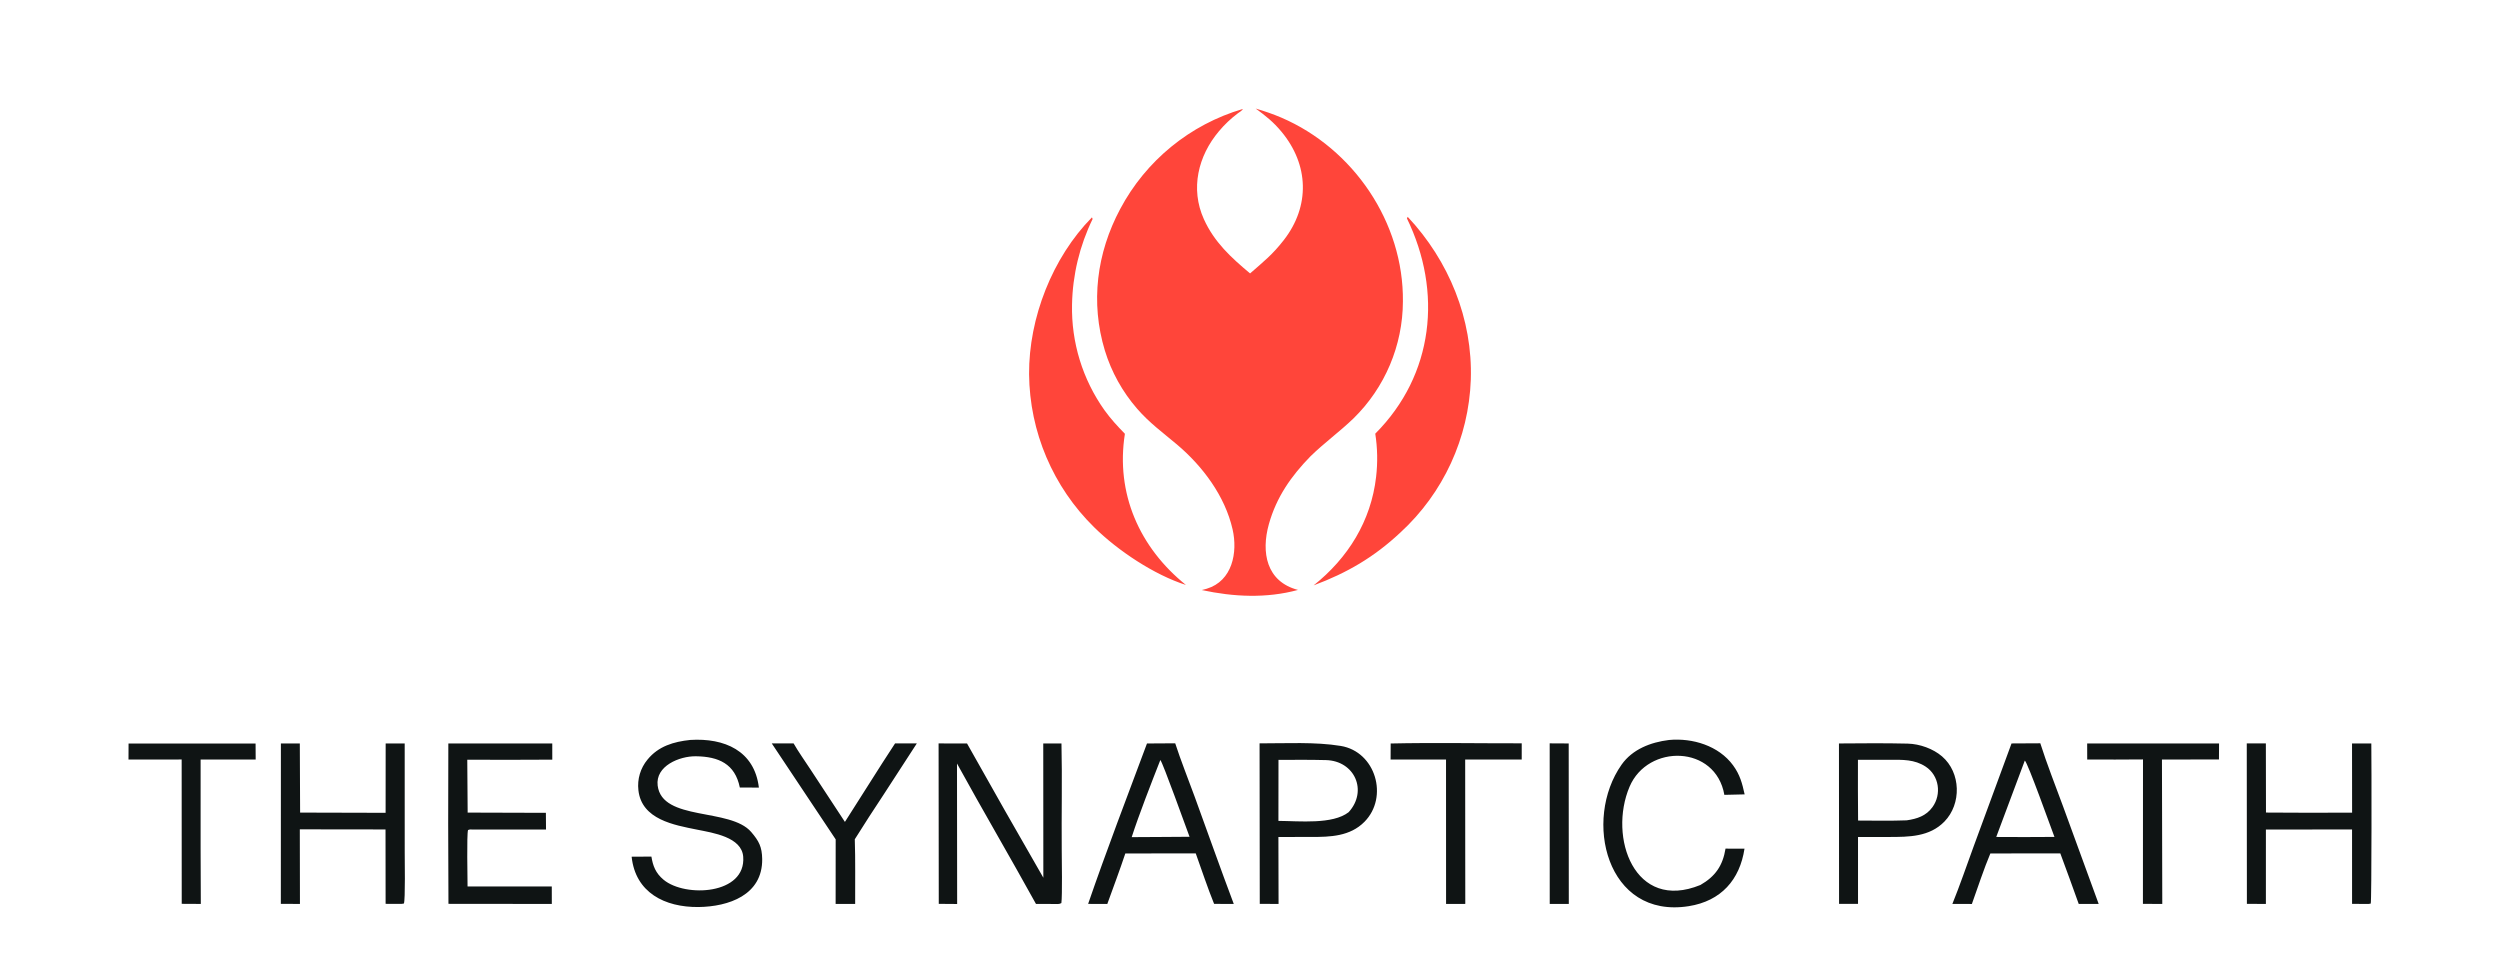
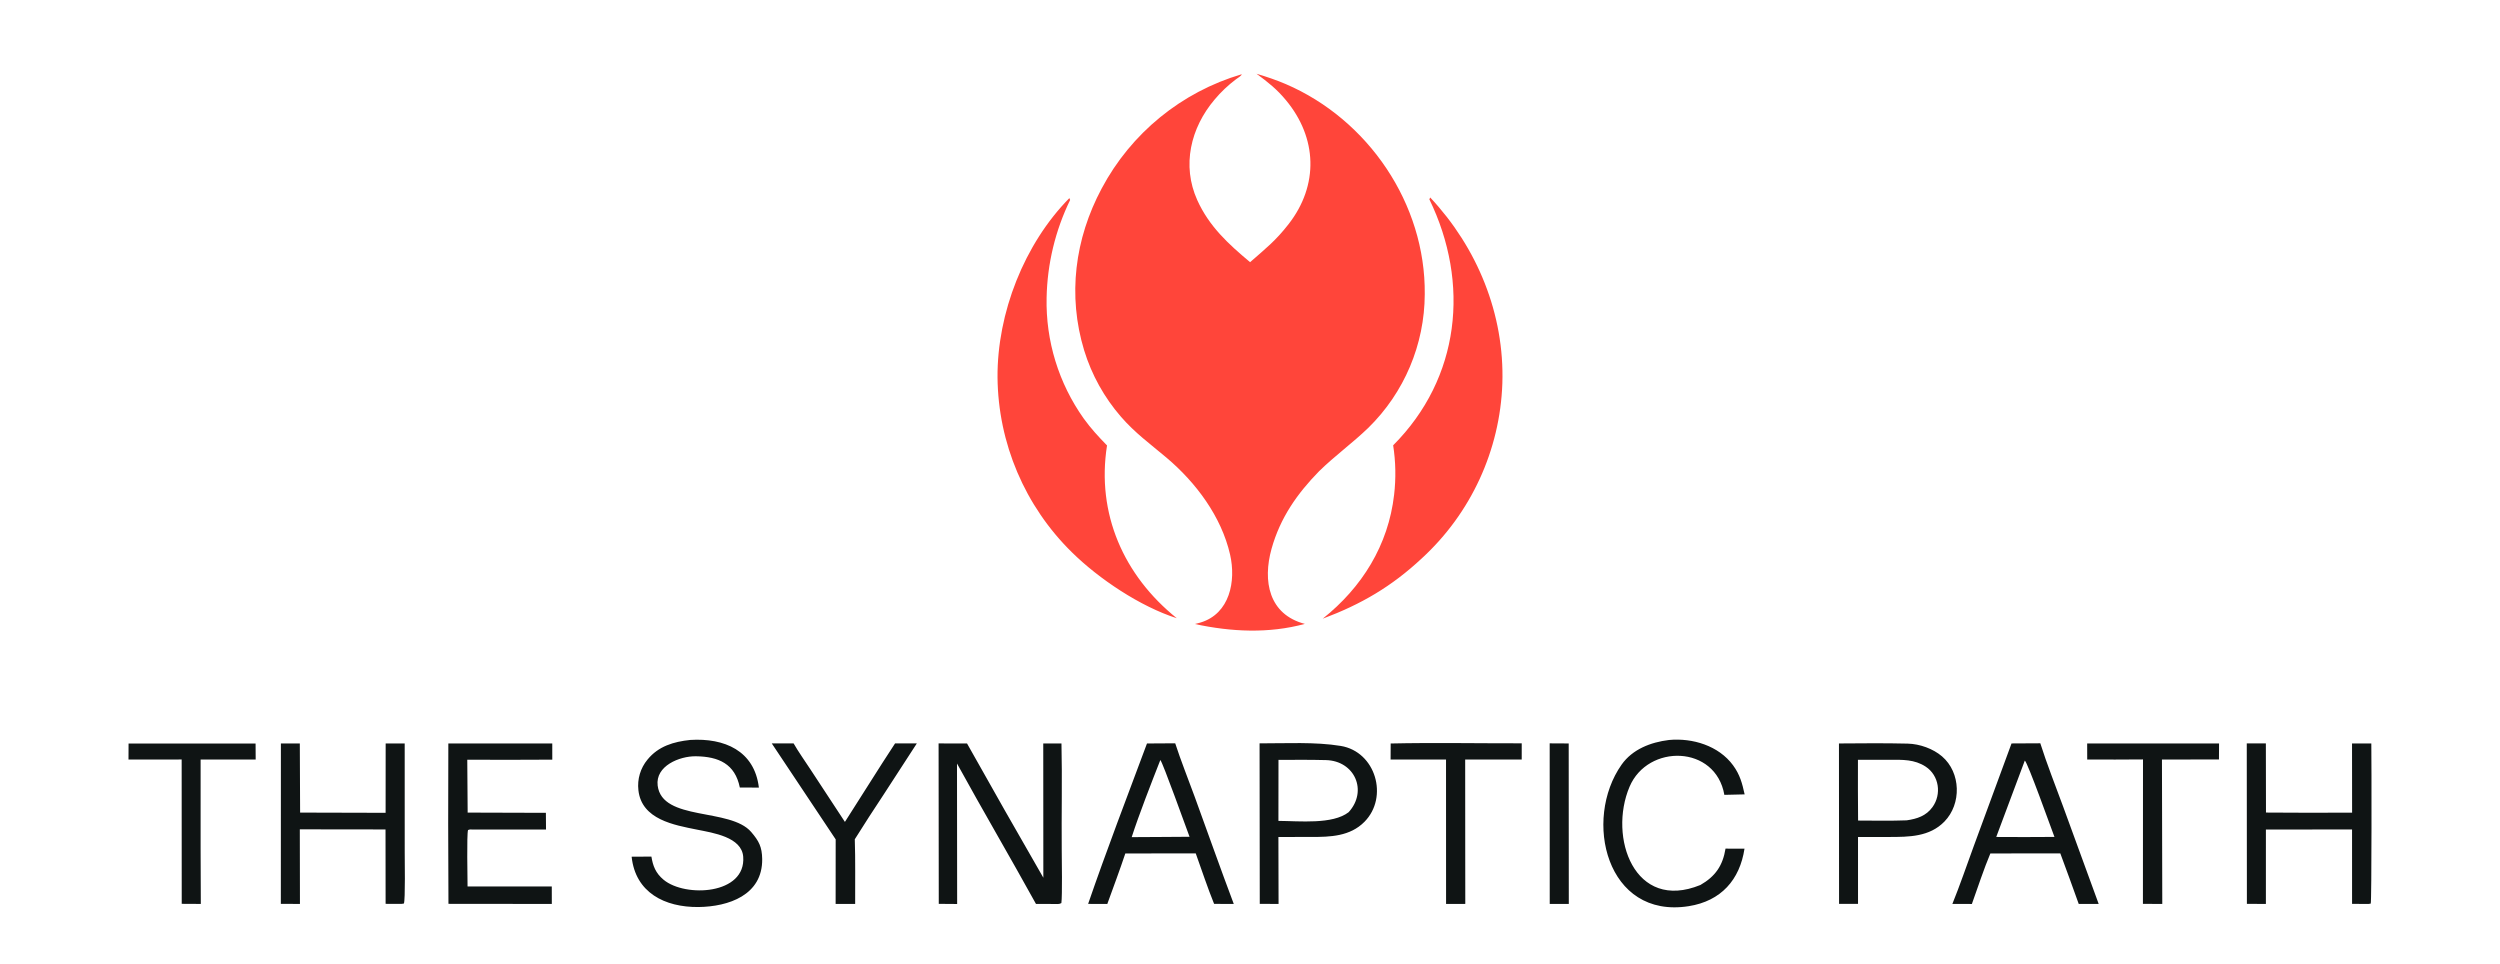
<svg xmlns="http://www.w3.org/2000/svg" role="img" aria-labelledby="brand-title" preserveAspectRatio="xMidYMid meet" viewBox="0 0 482.707 186" width="482.707" height="186">
  <g id="brand-icon" transform="translate(185.3536 12) scale(1.12)">
-     <g id="icon" fill="#ff453a" transform="translate(11.91407 8) scale(0.08417431) translate(-571.912 -525.368)">
+     <g id="icon" fill="#ff453a" transform="translate(6.473223 2) scale(0.09619921) translate(-571.912 -525.368)">
      <path fill-rule="evenodd" d="M 1009.41 526.281 C 1009.93 528.524 1001.28 533.766 999.301 535.254 C 985.128 545.878 972.23 558.104 960.864 571.691 C 917.884 622.511 901.932 689.76 929.812 751.69 C 951.094 798.966 985.73 830.576 1024.55 863.031 C 1052.57 838.488 1070.39 824.632 1093.67 794.668 C 1147.79 724.999 1145.01 640.357 1088.85 572.794 C 1072.16 552.723 1057.03 540.783 1036.04 525.368 C 1053.61 530.559 1071.55 536.609 1088.39 543.84 C 1236.18 607.289 1339.26 758.572 1337.55 920.498 C 1337.23 1010.65 1300.77 1096.91 1236.34 1159.97 C 1208.32 1187.02 1176.66 1209.82 1148.16 1237.69 C 1108.68 1278.12 1078.57 1321.1 1063.06 1376.43 C 1046.8 1434.4 1057.9 1494.37 1122.68 1511.26 C 1057.81 1528.91 990.66 1525.55 925.603 1511.51 C 929.006 1510.7 932.386 1509.8 935.741 1508.81 C 988.309 1492.93 999.531 1434.52 988.705 1387.11 C 973.163 1319.03 927.613 1258.02 874.872 1213.49 C 845.101 1188.35 818.85 1169.59 793.206 1140.12 C 763.114 1105.47 740.614 1064.91 727.156 1021.04 C 697.326 922.641 710.349 821.293 758.532 731.057 C 811.227 631.847 901.654 558.037 1009.41 526.281 z M 1347.34 747.131 C 1431.73 837.1 1480.65 956.384 1476.61 1080.33 C 1472.46 1200.02 1420.4 1313.02 1332.12 1393.94 C 1277.95 1444.48 1223.51 1476.17 1154.69 1501.93 C 1225.17 1445.81 1272.26 1370.28 1282.65 1279.74 C 1286.07 1250.3 1285.5 1220.53 1280.93 1191.24 C 1401.14 1070.75 1418.84 900.479 1345.78 750.338 L 1347.34 747.131 z M 700.694 748.215 L 702.037 751.57 C 675.475 806.181 661.092 865.911 659.881 926.627 C 658.173 1004.07 681.476 1080.01 726.334 1143.16 C 739.792 1161.73 752.289 1175.16 768.16 1191.49 C 748.885 1313.82 798.078 1424.62 893.16 1501.09 C 828.055 1480.34 753.608 1430.67 705.281 1383 C 620.939 1300.29 572.958 1187.43 571.919 1069.3 C 571.241 954.212 619.757 830.288 700.694 748.215 z" />
    </g>
  </g>
  <g id="brand-primary" transform="translate(24 142) scale(0.8095238)">
    <g id="primary" fill="#0f1414" transform="translate(1 1) scale(0.1882621) translate(-94.0453 -260.9429)">
      <path fill-rule="evenodd" d="M 2261.07 265.799 C 2290.05 265.585 2319.28 265.29 2348.15 265.994 C 2363.49 266.369 2380.36 272.462 2391.64 282.142 C 2415.68 302.757 2416.51 342.353 2394.7 364.754 C 2375.73 384.252 2349.51 384.197 2325.12 384.276 L 2285.22 384.317 L 2285.23 469.049 L 2261.21 468.982 L 2261.07 265.799 z M 2325.4 286.499 C 2341.52 286.423 2356.77 285.833 2370.97 295.184 C 2388.01 306.411 2391.39 330.136 2379.55 346.456 C 2371.5 357.559 2360.13 361.298 2346.91 363.186 C 2327.05 363.965 2305.33 363.543 2285.31 363.474 C 2285.1 337.827 2285.04 312.179 2285.13 286.532 L 2325.4 286.499 z M 1527.04 265.681 C 1560.17 265.731 1597.6 263.612 1629.83 268.912 C 1674.21 276.211 1690.81 333.72 1659.96 365.013 C 1641.63 383.611 1616.5 384.287 1592.25 384.244 L 1550.9 384.279 L 1551.1 469.103 L 1527.28 469.011 L 1527.04 265.681 z M 1551 286.624 C 1571.18 286.49 1590.95 286.37 1611.11 286.871 C 1647.69 287.781 1664.37 325.954 1639.91 352.86 C 1619.59 368.662 1577.42 364.044 1550.92 363.895 L 1551 286.624 z M 2479.72 265.774 L 2516.17 265.583 C 2524.15 290.842 2535.85 320.669 2545.1 345.781 L 2590.13 469.116 L 2564.84 469.082 C 2557.2 447.69 2549.43 426.347 2541.52 405.055 L 2517.25 405.111 L 2452.9 405.137 C 2445.06 423.603 2436.36 449.924 2429.48 469.153 L 2404.77 469.081 C 2414.05 446.267 2423.17 419.614 2431.69 396.316 L 2479.72 265.774 z M 2496.53 287.486 C 2499.91 289.202 2529.8 372.857 2534.09 384.205 L 2496.75 384.378 L 2460.34 384.257 L 2496.53 287.486 z M 1384.4 265.82 L 1420.16 265.6 C 1427.01 286.812 1437.01 311.895 1444.86 333.39 C 1461.3 378.428 1477.46 424.332 1494.35 469.119 L 1469.44 469.037 C 1461.37 449.193 1453.5 425.51 1446.19 405.111 L 1422.09 405.1 L 1356.96 405.148 C 1349.91 426.324 1341.72 448.098 1334.12 469.151 L 1309.83 469.05 C 1332.81 402.261 1359.65 332.09 1384.4 265.82 z M 1401.32 286.767 C 1404.35 289.689 1434.2 373.201 1438.33 384.021 L 1402.5 384.265 L 1365.03 384.479 C 1374.14 356.19 1390.32 314.796 1401.32 286.767 z M 1120.38 265.757 L 1156.4 265.785 C 1188.29 322.675 1220.53 379.374 1253.09 435.88 L 1252.98 265.787 L 1276.06 265.799 C 1277.09 310.119 1276 356.205 1276.39 400.671 C 1276.48 412.02 1277.22 458.979 1275.94 468.033 C 1273.14 469.711 1269.93 469.197 1266.5 469.15 L 1243.78 469.133 C 1210.9 409.51 1176.39 350.779 1143.7 291.212 L 1143.89 469.179 L 1120.6 469 L 1120.38 265.757 z M 805.759 261.337 C 848.966 258.663 887.079 274.894 892.708 321.696 L 868.563 321.643 C 862.496 291.533 841.635 282.386 812.856 282.026 C 792 281.765 761.414 294.388 764.463 319.124 C 770.077 364.664 856.41 346.958 882.992 378.002 C 892.751 389.398 896.632 396.77 896.902 412.196 C 897.469 458.038 854.161 472.568 816.152 473.032 C 773.547 473.422 736.246 454.825 731.491 409.269 L 756.542 409.119 C 758.424 420.732 761.751 429.978 772.006 438.491 C 799.391 461.222 876.544 457.433 872.845 409.272 C 870.929 384.335 834.692 379.081 814.37 374.981 C 785.488 369.153 744.141 362.266 740.068 325.026 C 738.463 311.044 742.639 297.014 751.629 286.186 C 765.49 269.204 784.783 263.557 805.759 261.337 z M 2777.74 265.733 L 2801.93 265.755 L 2802.08 353.338 C 2838.45 353.627 2874.82 353.662 2911.19 353.445 L 2911.1 265.844 L 2935.54 265.775 C 2935.88 286.217 2936.03 466.172 2934.81 468.658 L 2932.25 469.098 L 2911.15 469.034 L 2911.13 374.775 L 2801.98 374.837 L 2801.97 469.119 L 2777.9 468.996 L 2777.74 265.733 z M 419.858 265.804 L 443.97 265.766 L 443.998 402.566 C 443.982 410.305 444.925 465.273 442.914 468.616 L 440.25 469.004 L 419.788 468.975 L 419.686 374.741 L 311.095 374.602 L 311.265 469.104 L 287.055 468.992 L 287.123 265.792 L 311.095 265.807 L 311.47 353.378 L 419.79 353.669 L 419.858 265.804 z M 499.264 265.825 L 630.941 265.841 L 630.965 286.312 C 595.062 286.546 559.159 286.577 523.256 286.403 L 523.738 353.384 L 622.855 353.688 L 623.01 374.865 L 529.75 374.834 C 527.061 374.721 526.781 374.528 524.211 375.498 C 522.46 380.985 523.589 437.229 523.611 446.982 L 630.322 447.016 L 630.367 469.114 L 499.411 468.975 C 499.007 401.259 498.958 333.541 499.264 265.825 z M 2045.71 261.405 C 2075.57 258.579 2108.76 268.644 2126.96 293.539 C 2135.69 305.489 2138.49 316.306 2141.58 330.302 L 2115.89 330.906 C 2104.83 267.514 2018.91 266.021 1995.77 320.644 C 1968.67 384.608 2001.93 479.364 2085.56 445.094 C 2104.48 434.26 2113.87 420.582 2117.37 399.034 L 2141.4 399.118 C 2135.44 438.493 2111.74 465.445 2070.76 471.935 C 1966.38 488.465 1936.43 362.319 1985.76 292.548 C 1999.4 273.258 2022.41 264.246 2045.71 261.405 z M 1065.24 265.728 L 1092.83 265.707 L 1050.78 330.531 C 1038.34 349.251 1026.15 368.135 1014.21 387.179 C 1015.1 413.279 1014.56 442.72 1014.68 469.086 L 989.937 469.065 L 989.997 387.298 L 909.016 265.719 L 936.691 265.734 C 942.249 275.513 951.795 289.175 958.111 298.795 L 1001.7 365.192 C 1023.01 332.115 1043.61 298.578 1065.24 265.728 z M 2575.54 265.842 L 2742.63 265.794 L 2742.51 286.069 L 2670.29 286.168 L 2670.53 397.25 L 2670.7 469.134 L 2646.18 468.998 L 2646.27 286.028 C 2622.71 286.243 2599.15 286.276 2575.6 286.125 L 2575.54 265.842 z M 1693.14 265.845 C 1746.7 264.622 1805.17 265.736 1859.17 265.62 L 1859.15 286.187 L 1787.53 286.189 L 1787.6 397.5 L 1787.67 469.06 L 1763.32 469.131 L 1763.26 286.181 L 1693.04 286.125 L 1693.14 265.845 z M 94.134 265.877 L 255.053 265.872 L 255.177 286.189 L 185.418 286.133 L 185.413 399.482 L 185.67 469.094 L 161.486 468.969 L 161.405 286.113 L 94.045 286.202 L 94.134 265.877 z M 1894.59 265.666 L 1918.68 265.793 L 1918.81 469.091 L 1894.65 469.085 L 1894.59 265.666 z" />
    </g>
  </g>
</svg>
